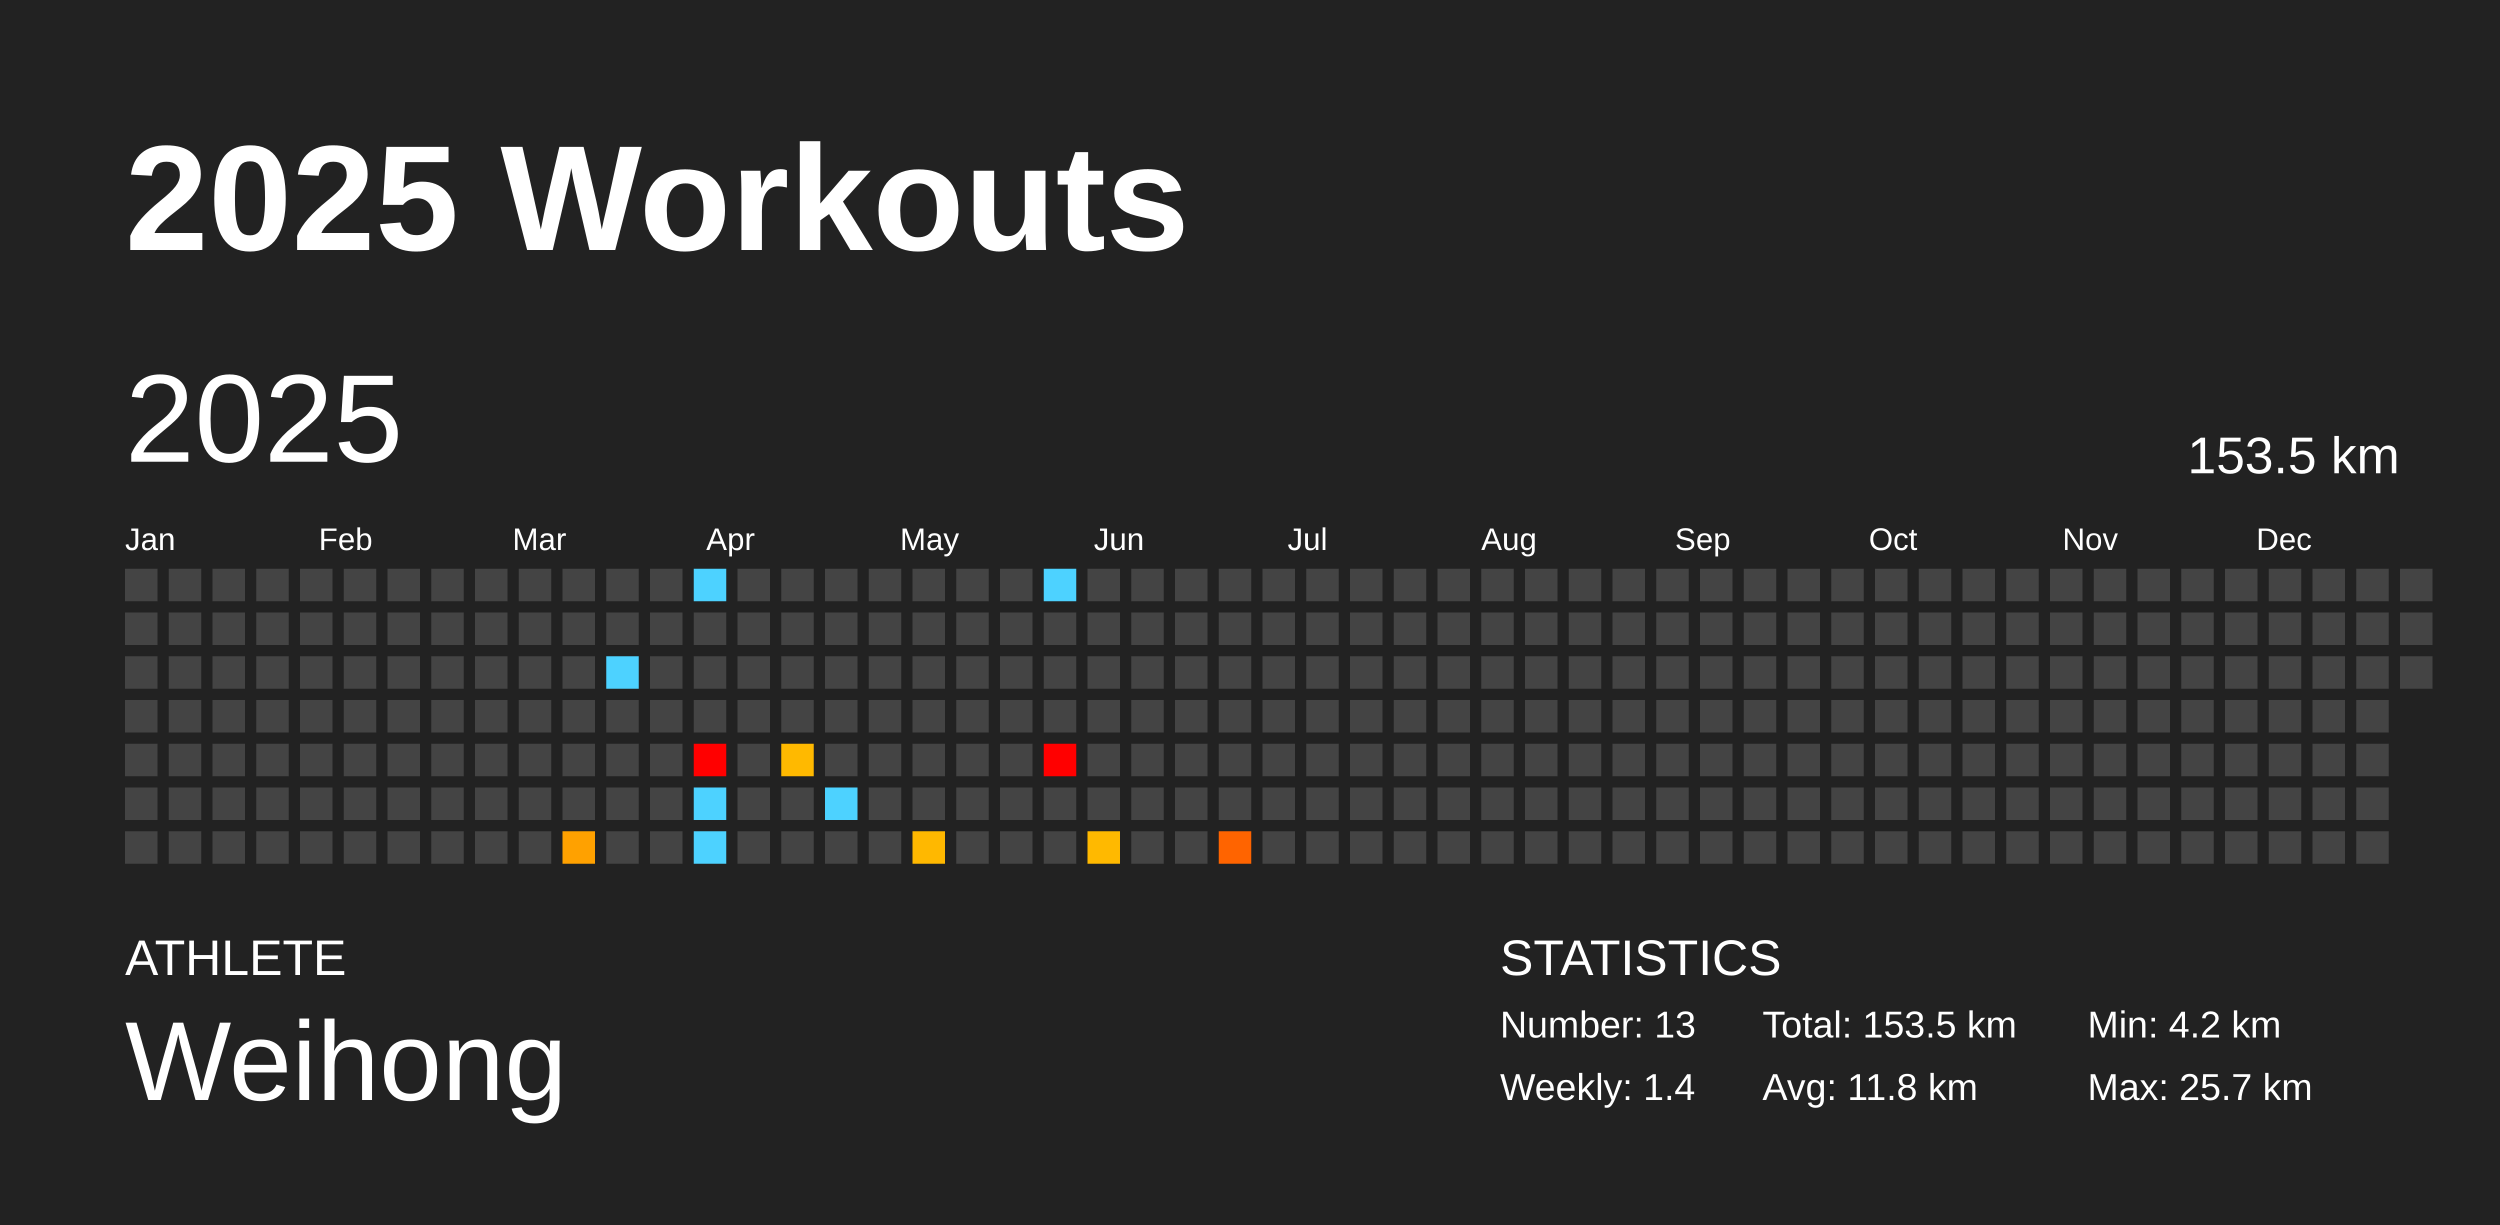
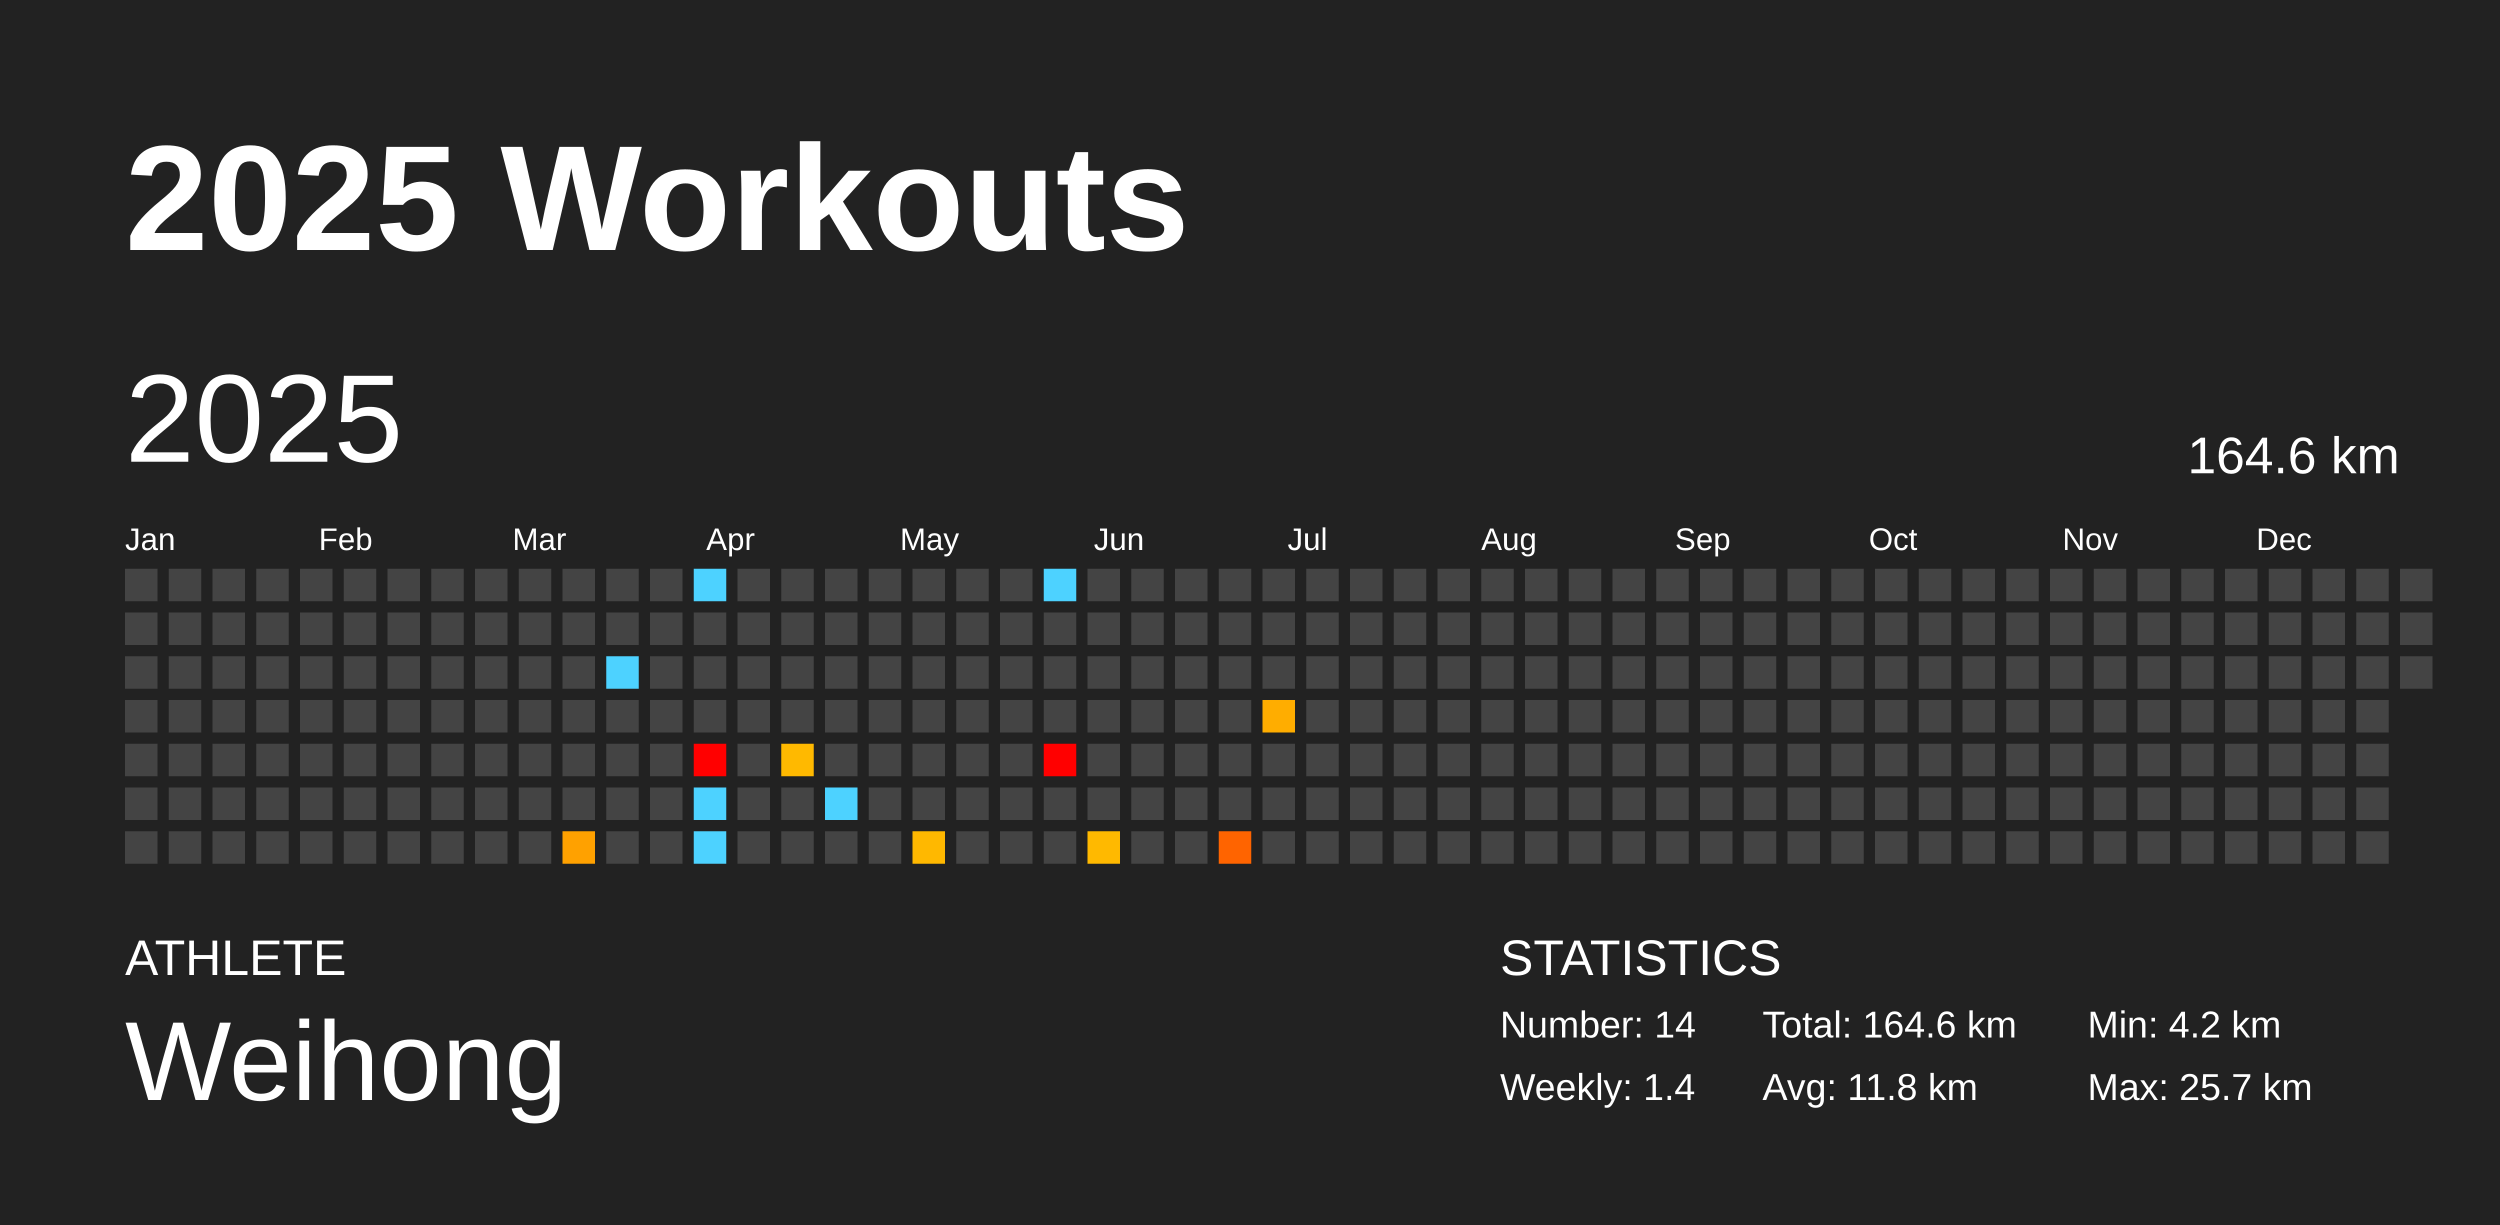
<svg xmlns="http://www.w3.org/2000/svg" baseProfile="full" height="98mm" version="1.1" viewBox="0,0,200,98" width="200mm">
  <defs />
  <rect fill="#222222" height="98" width="200" x="0" y="0" />
  <text fill="#FFFFFF" style="font-size:12px; font-family:Arial; font-weight:bold;" x="10" y="20">2025 Workouts</text>
  <text fill="#FFFFFF" style="font-size:4px; font-family:Arial" x="10" y="78">ATHLETE</text>
  <text fill="#FFFFFF" style="font-size:9px; font-family:Arial" x="10" y="88">Weihong</text>
  <text fill="#FFFFFF" style="font-size:4px; font-family:Arial" x="120" y="78">STATISTICS</text>
-   <text fill="#FFFFFF" style="font-size:3px; font-family:Arial" x="120" y="83">Number: 13</text>
+   <text fill="#FFFFFF" style="font-size:3px; font-family:Arial" x="120" y="83">Number: 14</text>
  <text fill="#FFFFFF" style="font-size:3px; font-family:Arial" x="120" y="88">Weekly: 1.4</text>
-   <text fill="#FFFFFF" style="font-size:3px; font-family:Arial" x="141" y="83">Total: 153.5 km</text>
+   <text fill="#FFFFFF" style="font-size:3px; font-family:Arial" x="141" y="83">Total: 164.6 km</text>
  <text fill="#FFFFFF" style="font-size:3px; font-family:Arial" x="141" y="88">Avg: 11.8 km</text>
  <text fill="#FFFFFF" style="font-size:3px; font-family:Arial" x="167" y="83">Min: 4.2 km</text>
  <text fill="#FFFFFF" style="font-size:3px; font-family:Arial" x="167" y="88">Max: 25.7 km</text>
  <text dominant-baseline="hanging" fill="#FFFFFF" style="font-size:10.0px; font-family:Arial;" x="10" y="30">2025</text>
-   <text dominant-baseline="hanging" fill="#FFFFFF" style="font-size:4.125px; font-family:Arial;" x="175" y="35">153.5 km</text>
+   <text dominant-baseline="hanging" fill="#FFFFFF" style="font-size:4.125px; font-family:Arial;" x="175" y="35">164.6 km</text>
  <text fill="#FFFFFF" style="font-size:2.5px; font-family:Arial" x="10.0" y="44">Jan</text>
  <text fill="#FFFFFF" style="font-size:2.5px; font-family:Arial" x="25.5" y="44">Feb</text>
  <text fill="#FFFFFF" style="font-size:2.5px; font-family:Arial" x="41.0" y="44">Mar</text>
  <text fill="#FFFFFF" style="font-size:2.5px; font-family:Arial" x="56.5" y="44">Apr</text>
  <text fill="#FFFFFF" style="font-size:2.5px; font-family:Arial" x="72.0" y="44">May</text>
  <text fill="#FFFFFF" style="font-size:2.5px; font-family:Arial" x="87.5" y="44">Jun</text>
  <text fill="#FFFFFF" style="font-size:2.5px; font-family:Arial" x="103.0" y="44">Jul</text>
  <text fill="#FFFFFF" style="font-size:2.5px; font-family:Arial" x="118.5" y="44">Aug</text>
  <text fill="#FFFFFF" style="font-size:2.5px; font-family:Arial" x="134.0" y="44">Sep</text>
  <text fill="#FFFFFF" style="font-size:2.5px; font-family:Arial" x="149.5" y="44">Oct</text>
  <text fill="#FFFFFF" style="font-size:2.5px; font-family:Arial" x="165.0" y="44">Nov</text>
  <text fill="#FFFFFF" style="font-size:2.5px; font-family:Arial" x="180.5" y="44">Dec</text>
  <rect fill="#444444" height="2.6" width="2.6" x="10.0" y="45.5" />
  <rect fill="#444444" height="2.6" width="2.6" x="10.0" y="49.0" />
  <rect fill="#444444" height="2.6" width="2.6" x="10.0" y="52.5" />
  <rect fill="#444444" height="2.6" width="2.6" x="10.0" y="56.0" />
  <rect fill="#444444" height="2.6" width="2.6" x="10.0" y="59.5" />
  <rect fill="#444444" height="2.6" width="2.6" x="10.0" y="63.0" />
  <rect fill="#444444" height="2.6" width="2.6" x="10.0" y="66.5" />
  <rect fill="#444444" height="2.6" width="2.6" x="13.5" y="45.5" />
  <rect fill="#444444" height="2.6" width="2.6" x="13.5" y="49.0" />
  <rect fill="#444444" height="2.6" width="2.6" x="13.5" y="52.5" />
  <rect fill="#444444" height="2.6" width="2.6" x="13.5" y="56.0" />
  <rect fill="#444444" height="2.6" width="2.6" x="13.5" y="59.5" />
  <rect fill="#444444" height="2.6" width="2.6" x="13.5" y="63.0" />
  <rect fill="#444444" height="2.6" width="2.6" x="13.5" y="66.5" />
  <rect fill="#444444" height="2.6" width="2.6" x="17.0" y="45.5" />
  <rect fill="#444444" height="2.6" width="2.6" x="17.0" y="49.0" />
  <rect fill="#444444" height="2.6" width="2.6" x="17.0" y="52.5" />
  <rect fill="#444444" height="2.6" width="2.6" x="17.0" y="56.0" />
  <rect fill="#444444" height="2.6" width="2.6" x="17.0" y="59.5" />
  <rect fill="#444444" height="2.6" width="2.6" x="17.0" y="63.0" />
  <rect fill="#444444" height="2.6" width="2.6" x="17.0" y="66.5" />
  <rect fill="#444444" height="2.6" width="2.6" x="20.5" y="45.5" />
  <rect fill="#444444" height="2.6" width="2.6" x="20.5" y="49.0" />
  <rect fill="#444444" height="2.6" width="2.6" x="20.5" y="52.5" />
  <rect fill="#444444" height="2.6" width="2.6" x="20.5" y="56.0" />
  <rect fill="#444444" height="2.6" width="2.6" x="20.5" y="59.5" />
  <rect fill="#444444" height="2.6" width="2.6" x="20.5" y="63.0" />
  <rect fill="#444444" height="2.6" width="2.6" x="20.5" y="66.5" />
  <rect fill="#444444" height="2.6" width="2.6" x="24.0" y="45.5" />
  <rect fill="#444444" height="2.6" width="2.6" x="24.0" y="49.0" />
  <rect fill="#444444" height="2.6" width="2.6" x="24.0" y="52.5" />
  <rect fill="#444444" height="2.6" width="2.6" x="24.0" y="56.0" />
  <rect fill="#444444" height="2.6" width="2.6" x="24.0" y="59.5" />
  <rect fill="#444444" height="2.6" width="2.6" x="24.0" y="63.0" />
  <rect fill="#444444" height="2.6" width="2.6" x="24.0" y="66.5" />
  <rect fill="#444444" height="2.6" width="2.6" x="27.5" y="45.5" />
  <rect fill="#444444" height="2.6" width="2.6" x="27.5" y="49.0" />
  <rect fill="#444444" height="2.6" width="2.6" x="27.5" y="52.5" />
  <rect fill="#444444" height="2.6" width="2.6" x="27.5" y="56.0" />
  <rect fill="#444444" height="2.6" width="2.6" x="27.5" y="59.5" />
  <rect fill="#444444" height="2.6" width="2.6" x="27.5" y="63.0" />
  <rect fill="#444444" height="2.6" width="2.6" x="27.5" y="66.5" />
  <rect fill="#444444" height="2.6" width="2.6" x="31.0" y="45.5" />
  <rect fill="#444444" height="2.6" width="2.6" x="31.0" y="49.0" />
  <rect fill="#444444" height="2.6" width="2.6" x="31.0" y="52.5" />
  <rect fill="#444444" height="2.6" width="2.6" x="31.0" y="56.0" />
  <rect fill="#444444" height="2.6" width="2.6" x="31.0" y="59.5" />
  <rect fill="#444444" height="2.6" width="2.6" x="31.0" y="63.0" />
  <rect fill="#444444" height="2.6" width="2.6" x="31.0" y="66.5" />
  <rect fill="#444444" height="2.6" width="2.6" x="34.5" y="45.5" />
  <rect fill="#444444" height="2.6" width="2.6" x="34.5" y="49.0" />
  <rect fill="#444444" height="2.6" width="2.6" x="34.5" y="52.5" />
  <rect fill="#444444" height="2.6" width="2.6" x="34.5" y="56.0" />
  <rect fill="#444444" height="2.6" width="2.6" x="34.5" y="59.5" />
  <rect fill="#444444" height="2.6" width="2.6" x="34.5" y="63.0" />
  <rect fill="#444444" height="2.6" width="2.6" x="34.5" y="66.5" />
  <rect fill="#444444" height="2.6" width="2.6" x="38.0" y="45.5" />
  <rect fill="#444444" height="2.6" width="2.6" x="38.0" y="49.0" />
  <rect fill="#444444" height="2.6" width="2.6" x="38.0" y="52.5" />
  <rect fill="#444444" height="2.6" width="2.6" x="38.0" y="56.0" />
  <rect fill="#444444" height="2.6" width="2.6" x="38.0" y="59.5" />
  <rect fill="#444444" height="2.6" width="2.6" x="38.0" y="63.0" />
  <rect fill="#444444" height="2.6" width="2.6" x="38.0" y="66.5" />
  <rect fill="#444444" height="2.6" width="2.6" x="41.5" y="45.5" />
  <rect fill="#444444" height="2.6" width="2.6" x="41.5" y="49.0" />
  <rect fill="#444444" height="2.6" width="2.6" x="41.5" y="52.5" />
  <rect fill="#444444" height="2.6" width="2.6" x="41.5" y="56.0" />
  <rect fill="#444444" height="2.6" width="2.6" x="41.5" y="59.5" />
  <rect fill="#444444" height="2.6" width="2.6" x="41.5" y="63.0" />
  <rect fill="#444444" height="2.6" width="2.6" x="41.5" y="66.5" />
  <rect fill="#444444" height="2.6" width="2.6" x="45.0" y="45.5" />
  <rect fill="#444444" height="2.6" width="2.6" x="45.0" y="49.0" />
  <rect fill="#444444" height="2.6" width="2.6" x="45.0" y="52.5" />
  <rect fill="#444444" height="2.6" width="2.6" x="45.0" y="56.0" />
  <rect fill="#444444" height="2.6" width="2.6" x="45.0" y="59.5" />
  <rect fill="#444444" height="2.6" width="2.6" x="45.0" y="63.0" />
  <rect fill="#ffa100" height="2.6" width="2.6" x="45.0" y="66.5" />
  <rect fill="#444444" height="2.6" width="2.6" x="48.5" y="45.5" />
  <rect fill="#444444" height="2.6" width="2.6" x="48.5" y="49.0" />
  <rect fill="#4dd2ff" height="2.6" width="2.6" x="48.5" y="52.5" />
  <rect fill="#444444" height="2.6" width="2.6" x="48.5" y="56.0" />
  <rect fill="#444444" height="2.6" width="2.6" x="48.5" y="59.5" />
  <rect fill="#444444" height="2.6" width="2.6" x="48.5" y="63.0" />
  <rect fill="#444444" height="2.6" width="2.6" x="48.5" y="66.5" />
  <rect fill="#444444" height="2.6" width="2.6" x="52.0" y="45.5" />
  <rect fill="#444444" height="2.6" width="2.6" x="52.0" y="49.0" />
  <rect fill="#444444" height="2.6" width="2.6" x="52.0" y="52.5" />
  <rect fill="#444444" height="2.6" width="2.6" x="52.0" y="56.0" />
  <rect fill="#444444" height="2.6" width="2.6" x="52.0" y="59.5" />
  <rect fill="#444444" height="2.6" width="2.6" x="52.0" y="63.0" />
  <rect fill="#444444" height="2.6" width="2.6" x="52.0" y="66.5" />
  <rect fill="#4dd2ff" height="2.6" width="2.6" x="55.5" y="45.5" />
  <rect fill="#444444" height="2.6" width="2.6" x="55.5" y="49.0" />
  <rect fill="#444444" height="2.6" width="2.6" x="55.5" y="52.5" />
  <rect fill="#444444" height="2.6" width="2.6" x="55.5" y="56.0" />
  <rect fill="red" height="2.6" width="2.6" x="55.5" y="59.5" />
  <rect fill="#4dd2ff" height="2.6" width="2.6" x="55.5" y="63.0" />
  <rect fill="#4dd2ff" height="2.6" width="2.6" x="55.5" y="66.5" />
  <rect fill="#444444" height="2.6" width="2.6" x="59.0" y="45.5" />
  <rect fill="#444444" height="2.6" width="2.6" x="59.0" y="49.0" />
  <rect fill="#444444" height="2.6" width="2.6" x="59.0" y="52.5" />
  <rect fill="#444444" height="2.6" width="2.6" x="59.0" y="56.0" />
  <rect fill="#444444" height="2.6" width="2.6" x="59.0" y="59.5" />
  <rect fill="#444444" height="2.6" width="2.6" x="59.0" y="63.0" />
  <rect fill="#444444" height="2.6" width="2.6" x="59.0" y="66.5" />
  <rect fill="#444444" height="2.6" width="2.6" x="62.5" y="45.5" />
  <rect fill="#444444" height="2.6" width="2.6" x="62.5" y="49.0" />
  <rect fill="#444444" height="2.6" width="2.6" x="62.5" y="52.5" />
  <rect fill="#444444" height="2.6" width="2.6" x="62.5" y="56.0" />
  <rect fill="#ffb900" height="2.6" width="2.6" x="62.5" y="59.5" />
  <rect fill="#444444" height="2.6" width="2.6" x="62.5" y="63.0" />
  <rect fill="#444444" height="2.6" width="2.6" x="62.5" y="66.5" />
  <rect fill="#444444" height="2.6" width="2.6" x="66.0" y="45.5" />
  <rect fill="#444444" height="2.6" width="2.6" x="66.0" y="49.0" />
  <rect fill="#444444" height="2.6" width="2.6" x="66.0" y="52.5" />
  <rect fill="#444444" height="2.6" width="2.6" x="66.0" y="56.0" />
  <rect fill="#444444" height="2.6" width="2.6" x="66.0" y="59.5" />
  <rect fill="#4dd2ff" height="2.6" width="2.6" x="66.0" y="63.0" />
  <rect fill="#444444" height="2.6" width="2.6" x="66.0" y="66.5" />
  <rect fill="#444444" height="2.6" width="2.6" x="69.5" y="45.5" />
  <rect fill="#444444" height="2.6" width="2.6" x="69.5" y="49.0" />
  <rect fill="#444444" height="2.6" width="2.6" x="69.5" y="52.5" />
  <rect fill="#444444" height="2.6" width="2.6" x="69.5" y="56.0" />
  <rect fill="#444444" height="2.6" width="2.6" x="69.5" y="59.5" />
  <rect fill="#444444" height="2.6" width="2.6" x="69.5" y="63.0" />
  <rect fill="#444444" height="2.6" width="2.6" x="69.5" y="66.5" />
  <rect fill="#444444" height="2.6" width="2.6" x="73.0" y="45.5" />
  <rect fill="#444444" height="2.6" width="2.6" x="73.0" y="49.0" />
  <rect fill="#444444" height="2.6" width="2.6" x="73.0" y="52.5" />
  <rect fill="#444444" height="2.6" width="2.6" x="73.0" y="56.0" />
  <rect fill="#444444" height="2.6" width="2.6" x="73.0" y="59.5" />
  <rect fill="#444444" height="2.6" width="2.6" x="73.0" y="63.0" />
  <rect fill="#ffb800" height="2.6" width="2.6" x="73.0" y="66.5" />
  <rect fill="#444444" height="2.6" width="2.6" x="76.5" y="45.5" />
  <rect fill="#444444" height="2.6" width="2.6" x="76.5" y="49.0" />
  <rect fill="#444444" height="2.6" width="2.6" x="76.5" y="52.5" />
  <rect fill="#444444" height="2.6" width="2.6" x="76.5" y="56.0" />
  <rect fill="#444444" height="2.6" width="2.6" x="76.5" y="59.5" />
  <rect fill="#444444" height="2.6" width="2.6" x="76.5" y="63.0" />
  <rect fill="#444444" height="2.6" width="2.6" x="76.5" y="66.5" />
  <rect fill="#444444" height="2.6" width="2.6" x="80.0" y="45.5" />
  <rect fill="#444444" height="2.6" width="2.6" x="80.0" y="49.0" />
  <rect fill="#444444" height="2.6" width="2.6" x="80.0" y="52.5" />
  <rect fill="#444444" height="2.6" width="2.6" x="80.0" y="56.0" />
  <rect fill="#444444" height="2.6" width="2.6" x="80.0" y="59.5" />
  <rect fill="#444444" height="2.6" width="2.6" x="80.0" y="63.0" />
  <rect fill="#444444" height="2.6" width="2.6" x="80.0" y="66.5" />
  <rect fill="#4dd2ff" height="2.6" width="2.6" x="83.5" y="45.5" />
  <rect fill="#444444" height="2.6" width="2.6" x="83.5" y="49.0" />
  <rect fill="#444444" height="2.6" width="2.6" x="83.5" y="52.5" />
  <rect fill="#444444" height="2.6" width="2.6" x="83.5" y="56.0" />
  <rect fill="red" height="2.6" width="2.6" x="83.5" y="59.5" />
  <rect fill="#444444" height="2.6" width="2.6" x="83.5" y="63.0" />
  <rect fill="#444444" height="2.6" width="2.6" x="83.5" y="66.5" />
  <rect fill="#444444" height="2.6" width="2.6" x="87.0" y="45.5" />
  <rect fill="#444444" height="2.6" width="2.6" x="87.0" y="49.0" />
  <rect fill="#444444" height="2.6" width="2.6" x="87.0" y="52.5" />
  <rect fill="#444444" height="2.6" width="2.6" x="87.0" y="56.0" />
  <rect fill="#444444" height="2.6" width="2.6" x="87.0" y="59.5" />
  <rect fill="#444444" height="2.6" width="2.6" x="87.0" y="63.0" />
  <rect fill="#ffb900" height="2.6" width="2.6" x="87.0" y="66.5" />
  <rect fill="#444444" height="2.6" width="2.6" x="90.5" y="45.5" />
  <rect fill="#444444" height="2.6" width="2.6" x="90.5" y="49.0" />
  <rect fill="#444444" height="2.6" width="2.6" x="90.5" y="52.5" />
  <rect fill="#444444" height="2.6" width="2.6" x="90.5" y="56.0" />
  <rect fill="#444444" height="2.6" width="2.6" x="90.5" y="59.5" />
  <rect fill="#444444" height="2.6" width="2.6" x="90.5" y="63.0" />
  <rect fill="#444444" height="2.6" width="2.6" x="90.5" y="66.5" />
  <rect fill="#444444" height="2.6" width="2.6" x="94.0" y="45.5" />
  <rect fill="#444444" height="2.6" width="2.6" x="94.0" y="49.0" />
  <rect fill="#444444" height="2.6" width="2.6" x="94.0" y="52.5" />
  <rect fill="#444444" height="2.6" width="2.6" x="94.0" y="56.0" />
  <rect fill="#444444" height="2.6" width="2.6" x="94.0" y="59.5" />
  <rect fill="#444444" height="2.6" width="2.6" x="94.0" y="63.0" />
  <rect fill="#444444" height="2.6" width="2.6" x="94.0" y="66.5" />
  <rect fill="#444444" height="2.6" width="2.6" x="97.5" y="45.5" />
  <rect fill="#444444" height="2.6" width="2.6" x="97.5" y="49.0" />
  <rect fill="#444444" height="2.6" width="2.6" x="97.5" y="52.5" />
  <rect fill="#444444" height="2.6" width="2.6" x="97.5" y="56.0" />
  <rect fill="#444444" height="2.6" width="2.6" x="97.5" y="59.5" />
  <rect fill="#444444" height="2.6" width="2.6" x="97.5" y="63.0" />
  <rect fill="#ff6400" height="2.6" width="2.6" x="97.5" y="66.5" />
  <rect fill="#444444" height="2.6" width="2.6" x="101.0" y="45.5" />
  <rect fill="#444444" height="2.6" width="2.6" x="101.0" y="49.0" />
  <rect fill="#444444" height="2.6" width="2.6" x="101.0" y="52.5" />
-   <rect fill="#444444" height="2.6" width="2.6" x="101.0" y="56.0" />
+   <rect fill="#ffad00" height="2.6" width="2.6" x="101.0" y="56.0" />
  <rect fill="#444444" height="2.6" width="2.6" x="101.0" y="59.5" />
  <rect fill="#444444" height="2.6" width="2.6" x="101.0" y="63.0" />
  <rect fill="#444444" height="2.6" width="2.6" x="101.0" y="66.5" />
  <rect fill="#444444" height="2.6" width="2.6" x="104.5" y="45.5" />
  <rect fill="#444444" height="2.6" width="2.6" x="104.5" y="49.0" />
  <rect fill="#444444" height="2.6" width="2.6" x="104.5" y="52.5" />
  <rect fill="#444444" height="2.6" width="2.6" x="104.5" y="56.0" />
  <rect fill="#444444" height="2.6" width="2.6" x="104.5" y="59.5" />
  <rect fill="#444444" height="2.6" width="2.6" x="104.5" y="63.0" />
  <rect fill="#444444" height="2.6" width="2.6" x="104.5" y="66.5" />
  <rect fill="#444444" height="2.6" width="2.6" x="108.0" y="45.5" />
  <rect fill="#444444" height="2.6" width="2.6" x="108.0" y="49.0" />
  <rect fill="#444444" height="2.6" width="2.6" x="108.0" y="52.5" />
  <rect fill="#444444" height="2.6" width="2.6" x="108.0" y="56.0" />
  <rect fill="#444444" height="2.6" width="2.6" x="108.0" y="59.5" />
  <rect fill="#444444" height="2.6" width="2.6" x="108.0" y="63.0" />
  <rect fill="#444444" height="2.6" width="2.6" x="108.0" y="66.5" />
  <rect fill="#444444" height="2.6" width="2.6" x="111.5" y="45.5" />
  <rect fill="#444444" height="2.6" width="2.6" x="111.5" y="49.0" />
  <rect fill="#444444" height="2.6" width="2.6" x="111.5" y="52.5" />
  <rect fill="#444444" height="2.6" width="2.6" x="111.5" y="56.0" />
  <rect fill="#444444" height="2.6" width="2.6" x="111.5" y="59.5" />
  <rect fill="#444444" height="2.6" width="2.6" x="111.5" y="63.0" />
  <rect fill="#444444" height="2.6" width="2.6" x="111.5" y="66.5" />
  <rect fill="#444444" height="2.6" width="2.6" x="115.0" y="45.5" />
  <rect fill="#444444" height="2.6" width="2.6" x="115.0" y="49.0" />
  <rect fill="#444444" height="2.6" width="2.6" x="115.0" y="52.5" />
  <rect fill="#444444" height="2.6" width="2.6" x="115.0" y="56.0" />
  <rect fill="#444444" height="2.6" width="2.6" x="115.0" y="59.5" />
  <rect fill="#444444" height="2.6" width="2.6" x="115.0" y="63.0" />
  <rect fill="#444444" height="2.6" width="2.6" x="115.0" y="66.5" />
  <rect fill="#444444" height="2.6" width="2.6" x="118.5" y="45.5" />
  <rect fill="#444444" height="2.6" width="2.6" x="118.5" y="49.0" />
  <rect fill="#444444" height="2.6" width="2.6" x="118.5" y="52.5" />
  <rect fill="#444444" height="2.6" width="2.6" x="118.5" y="56.0" />
  <rect fill="#444444" height="2.6" width="2.6" x="118.5" y="59.5" />
  <rect fill="#444444" height="2.6" width="2.6" x="118.5" y="63.0" />
  <rect fill="#444444" height="2.6" width="2.6" x="118.5" y="66.5" />
  <rect fill="#444444" height="2.6" width="2.6" x="122.0" y="45.5" />
  <rect fill="#444444" height="2.6" width="2.6" x="122.0" y="49.0" />
  <rect fill="#444444" height="2.6" width="2.6" x="122.0" y="52.5" />
  <rect fill="#444444" height="2.6" width="2.6" x="122.0" y="56.0" />
  <rect fill="#444444" height="2.6" width="2.6" x="122.0" y="59.5" />
  <rect fill="#444444" height="2.6" width="2.6" x="122.0" y="63.0" />
  <rect fill="#444444" height="2.6" width="2.6" x="122.0" y="66.5" />
  <rect fill="#444444" height="2.6" width="2.6" x="125.5" y="45.5" />
  <rect fill="#444444" height="2.6" width="2.6" x="125.5" y="49.0" />
  <rect fill="#444444" height="2.6" width="2.6" x="125.5" y="52.5" />
  <rect fill="#444444" height="2.6" width="2.6" x="125.5" y="56.0" />
  <rect fill="#444444" height="2.6" width="2.6" x="125.5" y="59.5" />
  <rect fill="#444444" height="2.6" width="2.6" x="125.5" y="63.0" />
  <rect fill="#444444" height="2.6" width="2.6" x="125.5" y="66.5" />
  <rect fill="#444444" height="2.6" width="2.6" x="129.0" y="45.5" />
  <rect fill="#444444" height="2.6" width="2.6" x="129.0" y="49.0" />
  <rect fill="#444444" height="2.6" width="2.6" x="129.0" y="52.5" />
  <rect fill="#444444" height="2.6" width="2.6" x="129.0" y="56.0" />
  <rect fill="#444444" height="2.6" width="2.6" x="129.0" y="59.5" />
  <rect fill="#444444" height="2.6" width="2.6" x="129.0" y="63.0" />
  <rect fill="#444444" height="2.6" width="2.6" x="129.0" y="66.5" />
  <rect fill="#444444" height="2.6" width="2.6" x="132.5" y="45.5" />
  <rect fill="#444444" height="2.6" width="2.6" x="132.5" y="49.0" />
  <rect fill="#444444" height="2.6" width="2.6" x="132.5" y="52.5" />
  <rect fill="#444444" height="2.6" width="2.6" x="132.5" y="56.0" />
  <rect fill="#444444" height="2.6" width="2.6" x="132.5" y="59.5" />
  <rect fill="#444444" height="2.6" width="2.6" x="132.5" y="63.0" />
  <rect fill="#444444" height="2.6" width="2.6" x="132.5" y="66.5" />
  <rect fill="#444444" height="2.6" width="2.6" x="136.0" y="45.5" />
  <rect fill="#444444" height="2.6" width="2.6" x="136.0" y="49.0" />
  <rect fill="#444444" height="2.6" width="2.6" x="136.0" y="52.5" />
  <rect fill="#444444" height="2.6" width="2.6" x="136.0" y="56.0" />
  <rect fill="#444444" height="2.6" width="2.6" x="136.0" y="59.5" />
  <rect fill="#444444" height="2.6" width="2.6" x="136.0" y="63.0" />
  <rect fill="#444444" height="2.6" width="2.6" x="136.0" y="66.5" />
  <rect fill="#444444" height="2.6" width="2.6" x="139.5" y="45.5" />
  <rect fill="#444444" height="2.6" width="2.6" x="139.5" y="49.0" />
  <rect fill="#444444" height="2.6" width="2.6" x="139.5" y="52.5" />
  <rect fill="#444444" height="2.6" width="2.6" x="139.5" y="56.0" />
  <rect fill="#444444" height="2.6" width="2.6" x="139.5" y="59.5" />
  <rect fill="#444444" height="2.6" width="2.6" x="139.5" y="63.0" />
  <rect fill="#444444" height="2.6" width="2.6" x="139.5" y="66.5" />
  <rect fill="#444444" height="2.6" width="2.6" x="143.0" y="45.5" />
  <rect fill="#444444" height="2.6" width="2.6" x="143.0" y="49.0" />
  <rect fill="#444444" height="2.6" width="2.6" x="143.0" y="52.5" />
  <rect fill="#444444" height="2.6" width="2.6" x="143.0" y="56.0" />
  <rect fill="#444444" height="2.6" width="2.6" x="143.0" y="59.5" />
  <rect fill="#444444" height="2.6" width="2.6" x="143.0" y="63.0" />
  <rect fill="#444444" height="2.6" width="2.6" x="143.0" y="66.5" />
  <rect fill="#444444" height="2.6" width="2.6" x="146.5" y="45.5" />
  <rect fill="#444444" height="2.6" width="2.6" x="146.5" y="49.0" />
  <rect fill="#444444" height="2.6" width="2.6" x="146.5" y="52.5" />
  <rect fill="#444444" height="2.6" width="2.6" x="146.5" y="56.0" />
  <rect fill="#444444" height="2.6" width="2.6" x="146.5" y="59.5" />
  <rect fill="#444444" height="2.6" width="2.6" x="146.5" y="63.0" />
  <rect fill="#444444" height="2.6" width="2.6" x="146.5" y="66.5" />
  <rect fill="#444444" height="2.6" width="2.6" x="150.0" y="45.5" />
  <rect fill="#444444" height="2.6" width="2.6" x="150.0" y="49.0" />
  <rect fill="#444444" height="2.6" width="2.6" x="150.0" y="52.5" />
  <rect fill="#444444" height="2.6" width="2.6" x="150.0" y="56.0" />
  <rect fill="#444444" height="2.6" width="2.6" x="150.0" y="59.5" />
  <rect fill="#444444" height="2.6" width="2.6" x="150.0" y="63.0" />
  <rect fill="#444444" height="2.6" width="2.6" x="150.0" y="66.5" />
  <rect fill="#444444" height="2.6" width="2.6" x="153.5" y="45.5" />
  <rect fill="#444444" height="2.6" width="2.6" x="153.5" y="49.0" />
  <rect fill="#444444" height="2.6" width="2.6" x="153.5" y="52.5" />
  <rect fill="#444444" height="2.6" width="2.6" x="153.5" y="56.0" />
  <rect fill="#444444" height="2.6" width="2.6" x="153.5" y="59.5" />
  <rect fill="#444444" height="2.6" width="2.6" x="153.5" y="63.0" />
  <rect fill="#444444" height="2.6" width="2.6" x="153.5" y="66.5" />
  <rect fill="#444444" height="2.6" width="2.6" x="157.0" y="45.5" />
  <rect fill="#444444" height="2.6" width="2.6" x="157.0" y="49.0" />
  <rect fill="#444444" height="2.6" width="2.6" x="157.0" y="52.5" />
  <rect fill="#444444" height="2.6" width="2.6" x="157.0" y="56.0" />
  <rect fill="#444444" height="2.6" width="2.6" x="157.0" y="59.5" />
  <rect fill="#444444" height="2.6" width="2.6" x="157.0" y="63.0" />
  <rect fill="#444444" height="2.6" width="2.6" x="157.0" y="66.5" />
  <rect fill="#444444" height="2.6" width="2.6" x="160.5" y="45.5" />
  <rect fill="#444444" height="2.6" width="2.6" x="160.5" y="49.0" />
  <rect fill="#444444" height="2.6" width="2.6" x="160.5" y="52.5" />
  <rect fill="#444444" height="2.6" width="2.6" x="160.5" y="56.0" />
  <rect fill="#444444" height="2.6" width="2.6" x="160.5" y="59.5" />
  <rect fill="#444444" height="2.6" width="2.6" x="160.5" y="63.0" />
  <rect fill="#444444" height="2.6" width="2.6" x="160.5" y="66.5" />
  <rect fill="#444444" height="2.6" width="2.6" x="164.0" y="45.5" />
  <rect fill="#444444" height="2.6" width="2.6" x="164.0" y="49.0" />
  <rect fill="#444444" height="2.6" width="2.6" x="164.0" y="52.5" />
  <rect fill="#444444" height="2.6" width="2.6" x="164.0" y="56.0" />
  <rect fill="#444444" height="2.6" width="2.6" x="164.0" y="59.5" />
  <rect fill="#444444" height="2.6" width="2.6" x="164.0" y="63.0" />
  <rect fill="#444444" height="2.6" width="2.6" x="164.0" y="66.5" />
  <rect fill="#444444" height="2.6" width="2.6" x="167.5" y="45.5" />
  <rect fill="#444444" height="2.6" width="2.6" x="167.5" y="49.0" />
  <rect fill="#444444" height="2.6" width="2.6" x="167.5" y="52.5" />
  <rect fill="#444444" height="2.6" width="2.6" x="167.5" y="56.0" />
  <rect fill="#444444" height="2.6" width="2.6" x="167.5" y="59.5" />
  <rect fill="#444444" height="2.6" width="2.6" x="167.5" y="63.0" />
  <rect fill="#444444" height="2.6" width="2.6" x="167.5" y="66.5" />
  <rect fill="#444444" height="2.6" width="2.6" x="171.0" y="45.5" />
  <rect fill="#444444" height="2.6" width="2.6" x="171.0" y="49.0" />
  <rect fill="#444444" height="2.6" width="2.6" x="171.0" y="52.5" />
  <rect fill="#444444" height="2.6" width="2.6" x="171.0" y="56.0" />
  <rect fill="#444444" height="2.6" width="2.6" x="171.0" y="59.5" />
  <rect fill="#444444" height="2.6" width="2.6" x="171.0" y="63.0" />
  <rect fill="#444444" height="2.6" width="2.6" x="171.0" y="66.5" />
  <rect fill="#444444" height="2.6" width="2.6" x="174.5" y="45.5" />
  <rect fill="#444444" height="2.6" width="2.6" x="174.5" y="49.0" />
  <rect fill="#444444" height="2.6" width="2.6" x="174.5" y="52.5" />
  <rect fill="#444444" height="2.6" width="2.6" x="174.5" y="56.0" />
  <rect fill="#444444" height="2.6" width="2.6" x="174.5" y="59.5" />
  <rect fill="#444444" height="2.6" width="2.6" x="174.5" y="63.0" />
  <rect fill="#444444" height="2.6" width="2.6" x="174.5" y="66.5" />
  <rect fill="#444444" height="2.6" width="2.6" x="178.0" y="45.5" />
  <rect fill="#444444" height="2.6" width="2.6" x="178.0" y="49.0" />
  <rect fill="#444444" height="2.6" width="2.6" x="178.0" y="52.5" />
  <rect fill="#444444" height="2.6" width="2.6" x="178.0" y="56.0" />
  <rect fill="#444444" height="2.6" width="2.6" x="178.0" y="59.5" />
  <rect fill="#444444" height="2.6" width="2.6" x="178.0" y="63.0" />
  <rect fill="#444444" height="2.6" width="2.6" x="178.0" y="66.5" />
  <rect fill="#444444" height="2.6" width="2.6" x="181.5" y="45.5" />
  <rect fill="#444444" height="2.6" width="2.6" x="181.5" y="49.0" />
  <rect fill="#444444" height="2.6" width="2.6" x="181.5" y="52.5" />
  <rect fill="#444444" height="2.6" width="2.6" x="181.5" y="56.0" />
  <rect fill="#444444" height="2.6" width="2.6" x="181.5" y="59.5" />
  <rect fill="#444444" height="2.6" width="2.6" x="181.5" y="63.0" />
  <rect fill="#444444" height="2.6" width="2.6" x="181.5" y="66.5" />
  <rect fill="#444444" height="2.6" width="2.6" x="185.0" y="45.5" />
  <rect fill="#444444" height="2.6" width="2.6" x="185.0" y="49.0" />
  <rect fill="#444444" height="2.6" width="2.6" x="185.0" y="52.5" />
  <rect fill="#444444" height="2.6" width="2.6" x="185.0" y="56.0" />
  <rect fill="#444444" height="2.6" width="2.6" x="185.0" y="59.5" />
  <rect fill="#444444" height="2.6" width="2.6" x="185.0" y="63.0" />
  <rect fill="#444444" height="2.6" width="2.6" x="185.0" y="66.5" />
  <rect fill="#444444" height="2.6" width="2.6" x="188.5" y="45.5" />
  <rect fill="#444444" height="2.6" width="2.6" x="188.5" y="49.0" />
  <rect fill="#444444" height="2.6" width="2.6" x="188.5" y="52.5" />
  <rect fill="#444444" height="2.6" width="2.6" x="188.5" y="56.0" />
  <rect fill="#444444" height="2.6" width="2.6" x="188.5" y="59.5" />
  <rect fill="#444444" height="2.6" width="2.6" x="188.5" y="63.0" />
  <rect fill="#444444" height="2.6" width="2.6" x="188.5" y="66.5" />
  <rect fill="#444444" height="2.6" width="2.6" x="192.0" y="45.5" />
  <rect fill="#444444" height="2.6" width="2.6" x="192.0" y="49.0" />
  <rect fill="#444444" height="2.6" width="2.6" x="192.0" y="52.5" />
</svg>
